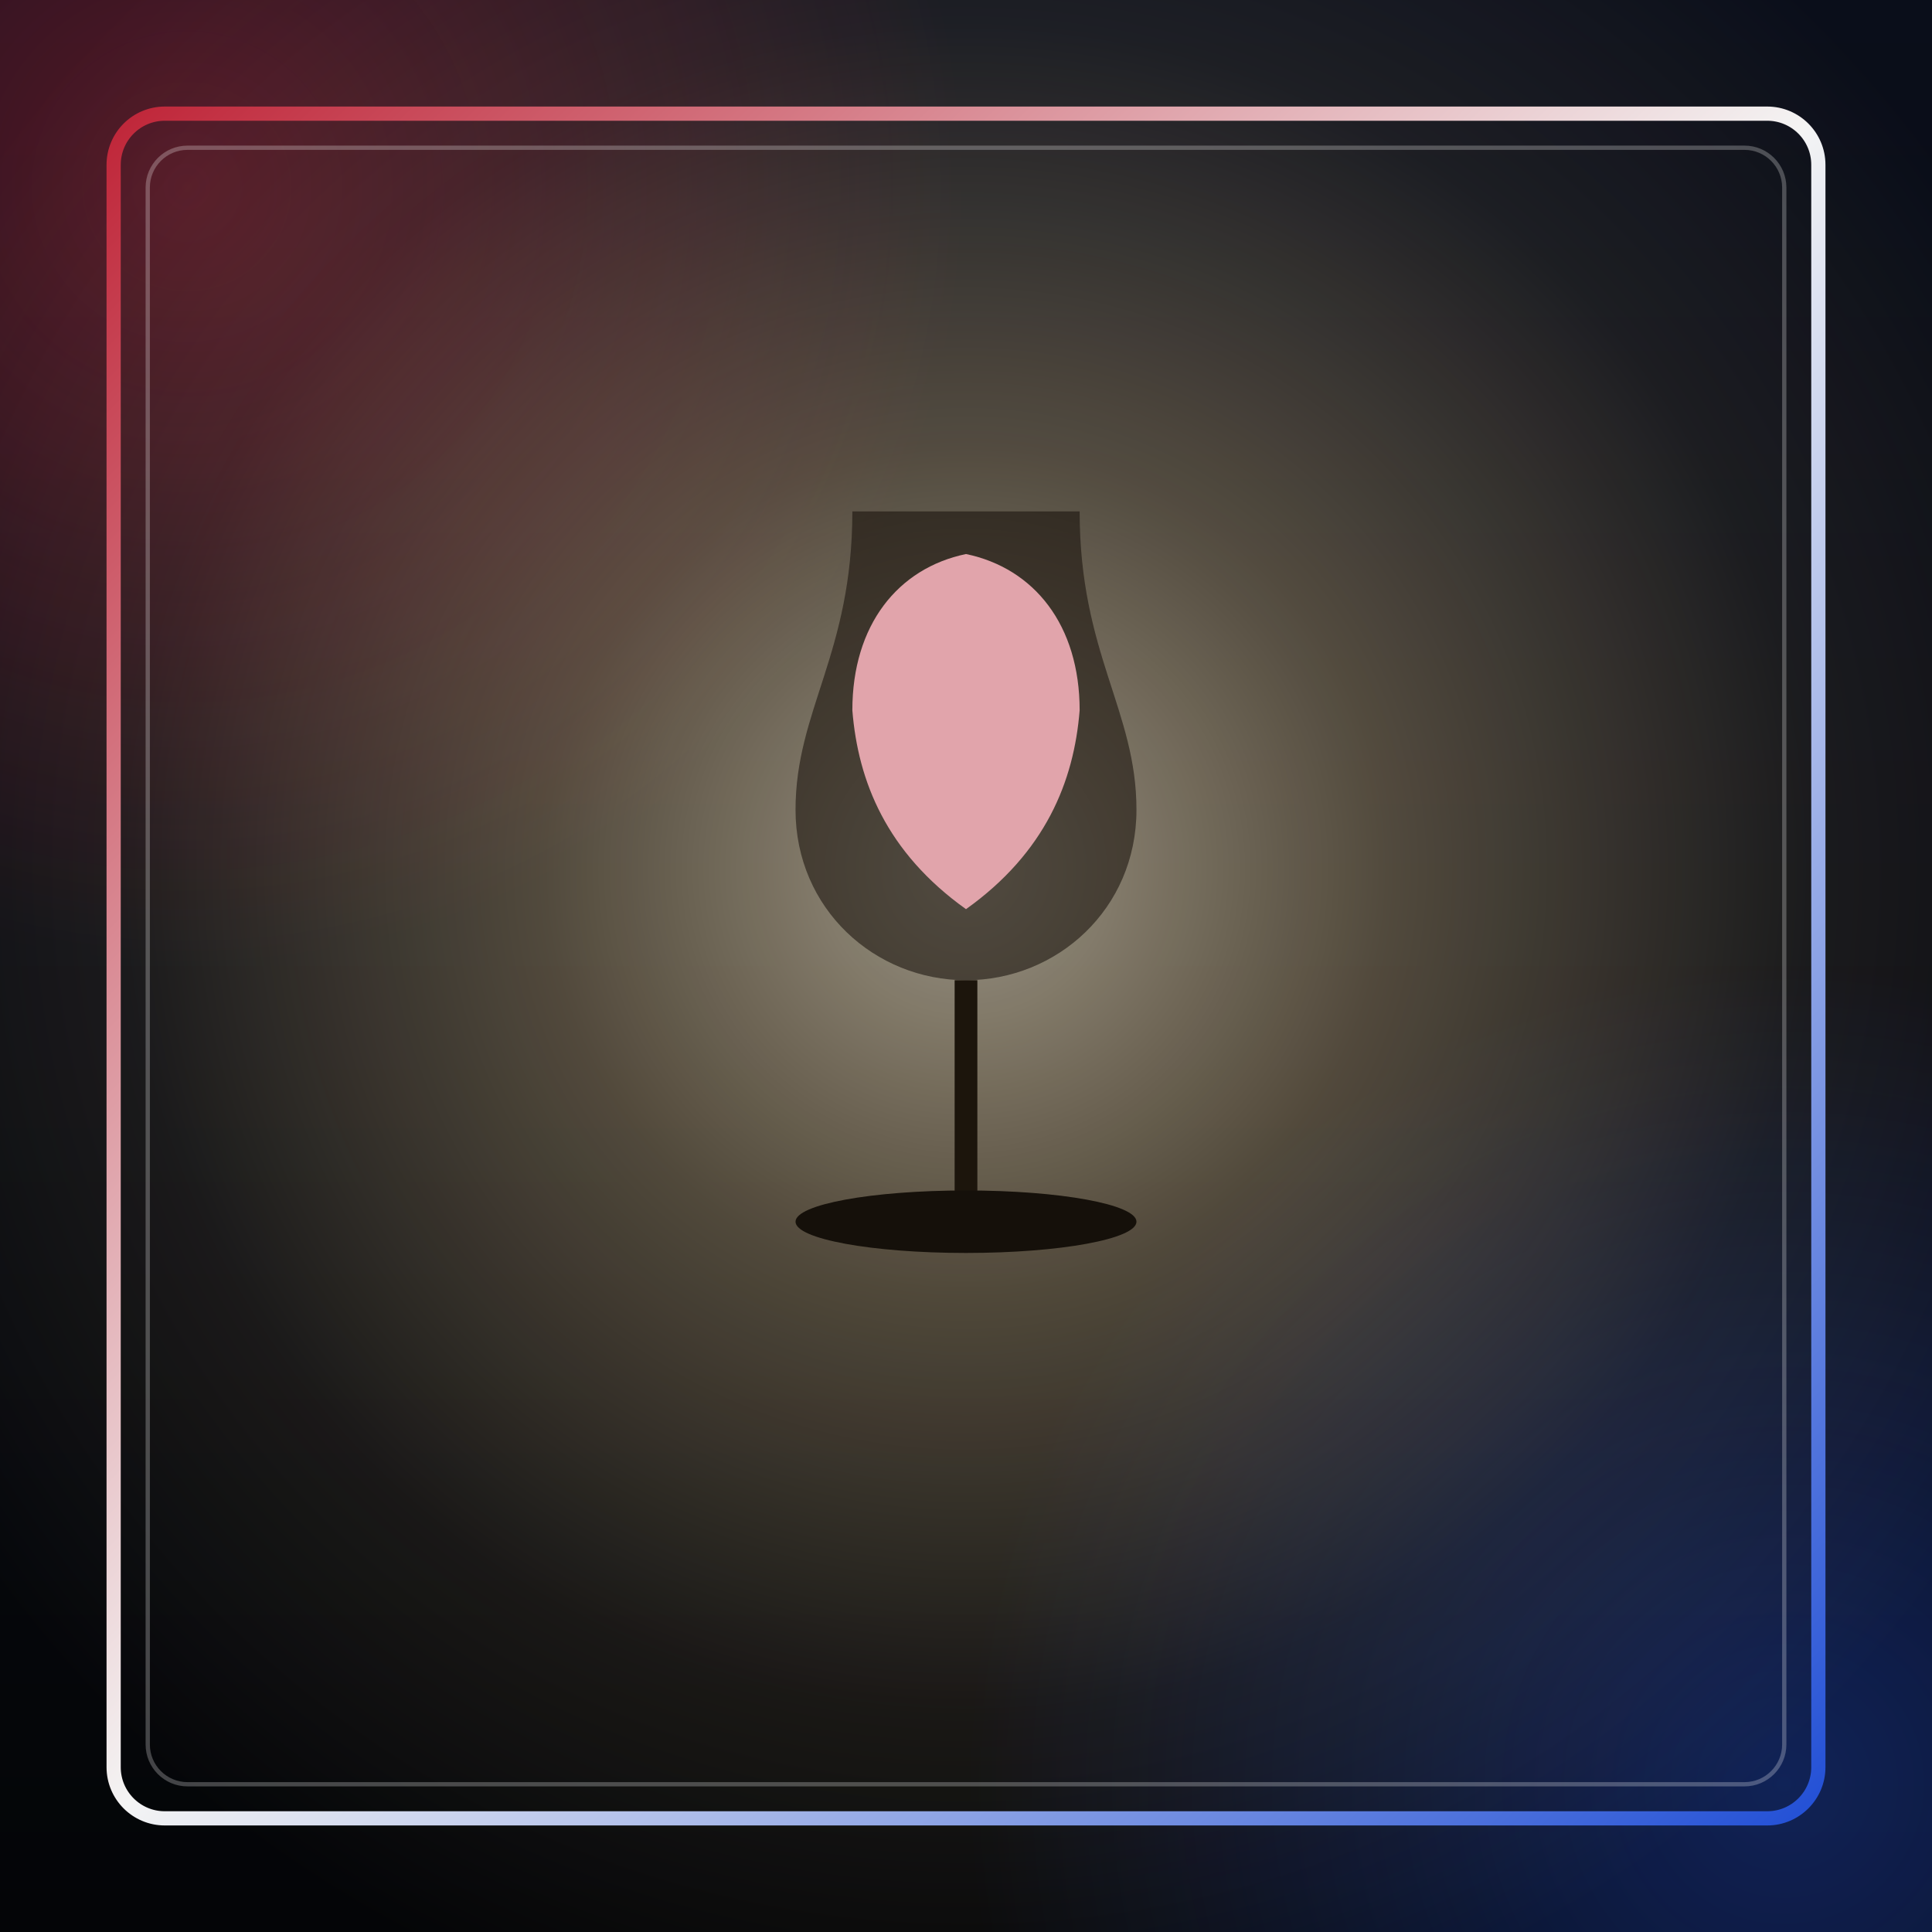
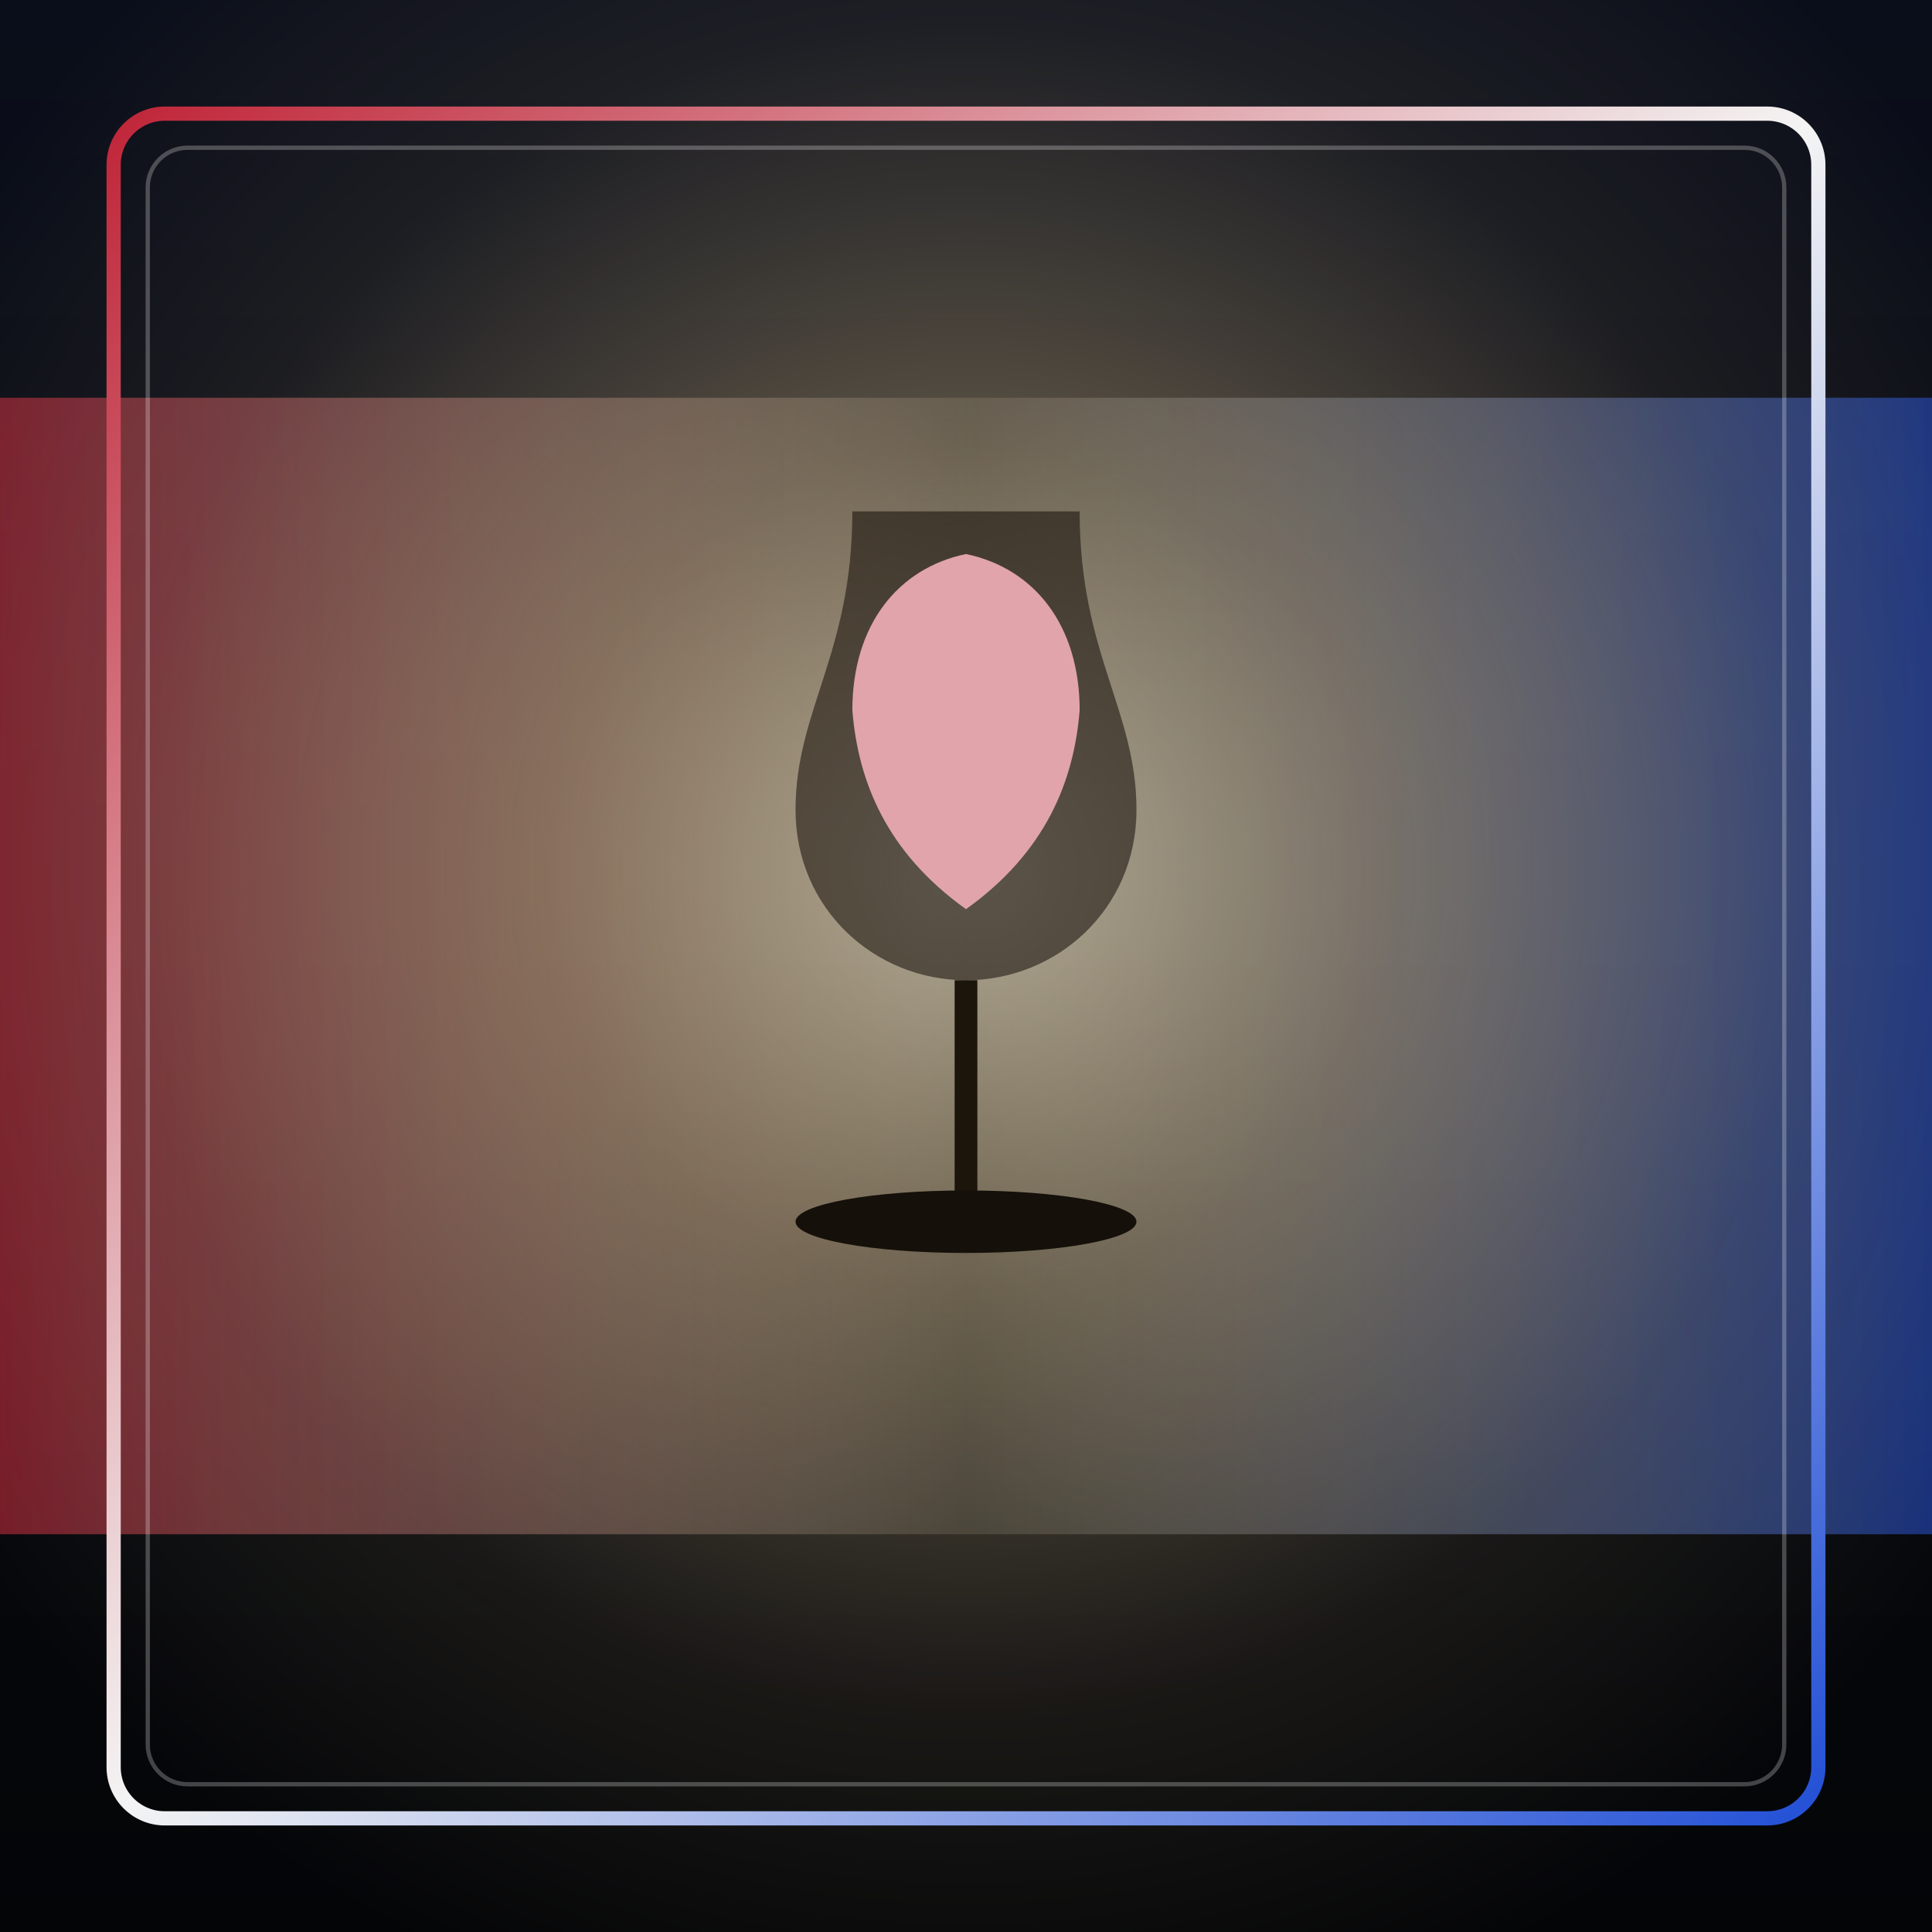
<svg xmlns="http://www.w3.org/2000/svg" width="100%" height="100%" viewBox="0 0 680 680" role="img">
  <defs>
    <linearGradient id="bgGrad" x1="0" y1="0" x2="0" y2="1">
      <stop offset="0" stop-color="#0a0e1a" />
      <stop offset="1" stop-color="#040507" />
    </linearGradient>
-     <radialGradient id="glowRed" cx="0.1" cy="0.1" r="0.4">
-       <stop offset="0" stop-color="#c0273a" stop-opacity="0.4" />
-       <stop offset="1" stop-color="#c0273a" stop-opacity="0" />
-     </radialGradient>
-     <radialGradient id="glowBlue" cx="0.92" cy="0.92" r="0.42">
-       <stop offset="0" stop-color="#2451d6" stop-opacity="0.38" />
-       <stop offset="1" stop-color="#2451d6" stop-opacity="0" />
-     </radialGradient>
+     <linearGradient id="patrioticBand" x1="0" y1="0" x2="1" y2="0">
+       <stop offset="0" stop-color="#c0273a" stop-opacity="0.6" />
+       <stop offset="0.5" stop-color="#fff4d6" stop-opacity="0.12" />
+       <stop offset="1" stop-color="#2451d6" stop-opacity="0.55" />
+     </linearGradient>
    <linearGradient id="frameGrad" x1="0" y1="0" x2="1" y2="1">
      <stop offset="0" stop-color="#c0273a" />
      <stop offset="0.5" stop-color="#f4f4f4" />
      <stop offset="1" stop-color="#2451d6" />
    </linearGradient>
    <radialGradient id="spot" cx="0.5" cy="0.45" r="0.62">
-       <stop offset="0" stop-color="#fff4d6" stop-opacity="0.6" />
-       <stop offset="0.35" stop-color="#ffdfa3" stop-opacity="0.3" />
+       <stop offset="0" stop-color="#fff4d6" stop-opacity="0.65" />
+       <stop offset="0.35" stop-color="#ffdfa3" stop-opacity="0.32" />
      <stop offset="0.7" stop-color="#ffdfa3" stop-opacity="0.08" />
      <stop offset="1" stop-color="#ffdfa3" stop-opacity="0" />
    </radialGradient>
  </defs>
  <rect x="0" y="0" width="680" height="680" fill="url(#bgGrad)" />
-   <rect x="0" y="0" width="680" height="680" fill="url(#glowRed)" />
-   <rect x="0" y="0" width="680" height="680" fill="url(#glowBlue)" />
+   <rect x="0" y="140" width="680" height="400" fill="url(#patrioticBand)" />
  <rect x="0" y="0" width="680" height="680" fill="url(#spot)" />
  <path d="M300 180 C300 230 280 250 280 285 C280 320 308 345 340 345 C372 345 400 320 400 285 C400 250 380 230 380 180 Z" fill="#140d08" opacity="0.55" />
  <path d="M300 250 C302 275 312 300 340 320 C368 300 378 275 380 250 C380 220 364 200 340 195 C316 200 300 220 300 250 Z" fill="#e1a4ab" />
  <rect x="336" y="345" width="8" height="80" fill="#1c150c" />
  <ellipse cx="340" cy="430" rx="60" ry="11" fill="#15100a" />
  <rect x="40" y="40" width="600" height="600" rx="18" fill="none" stroke="url(#frameGrad)" stroke-width="5" />
  <rect x="52" y="52" width="576" height="576" rx="14" fill="none" stroke="#ffffff" stroke-opacity="0.25" stroke-width="1.5" />
</svg>
